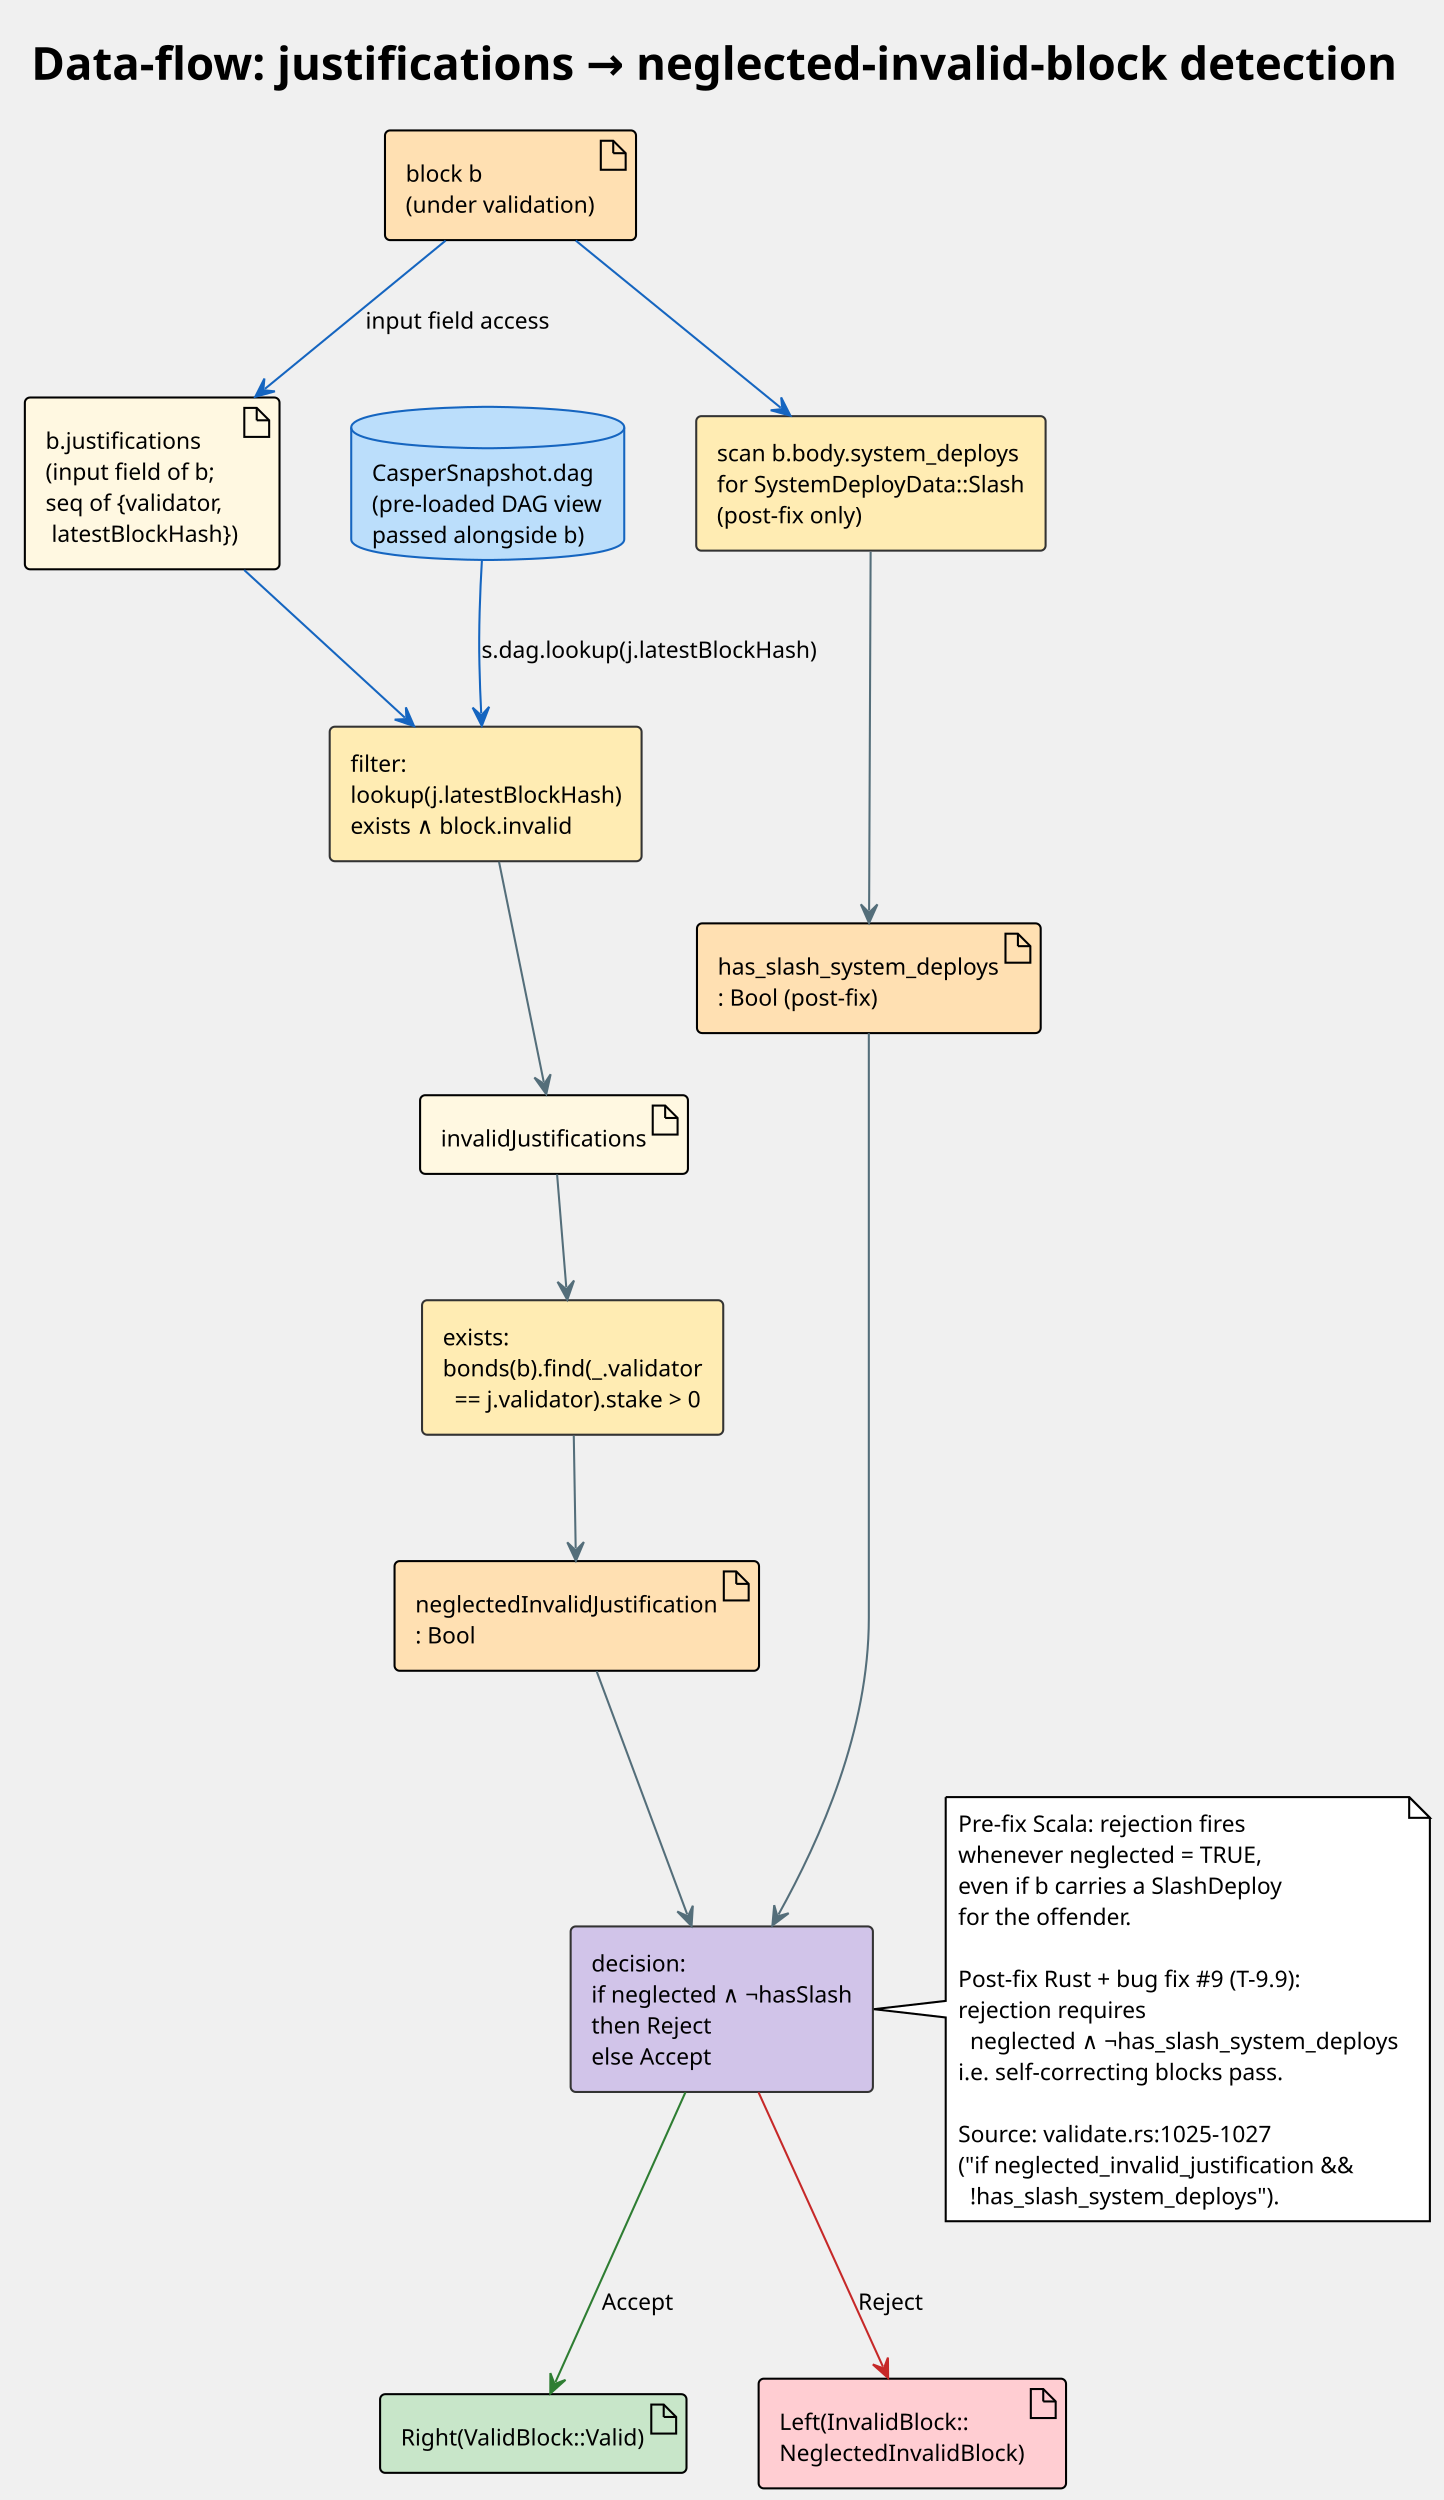
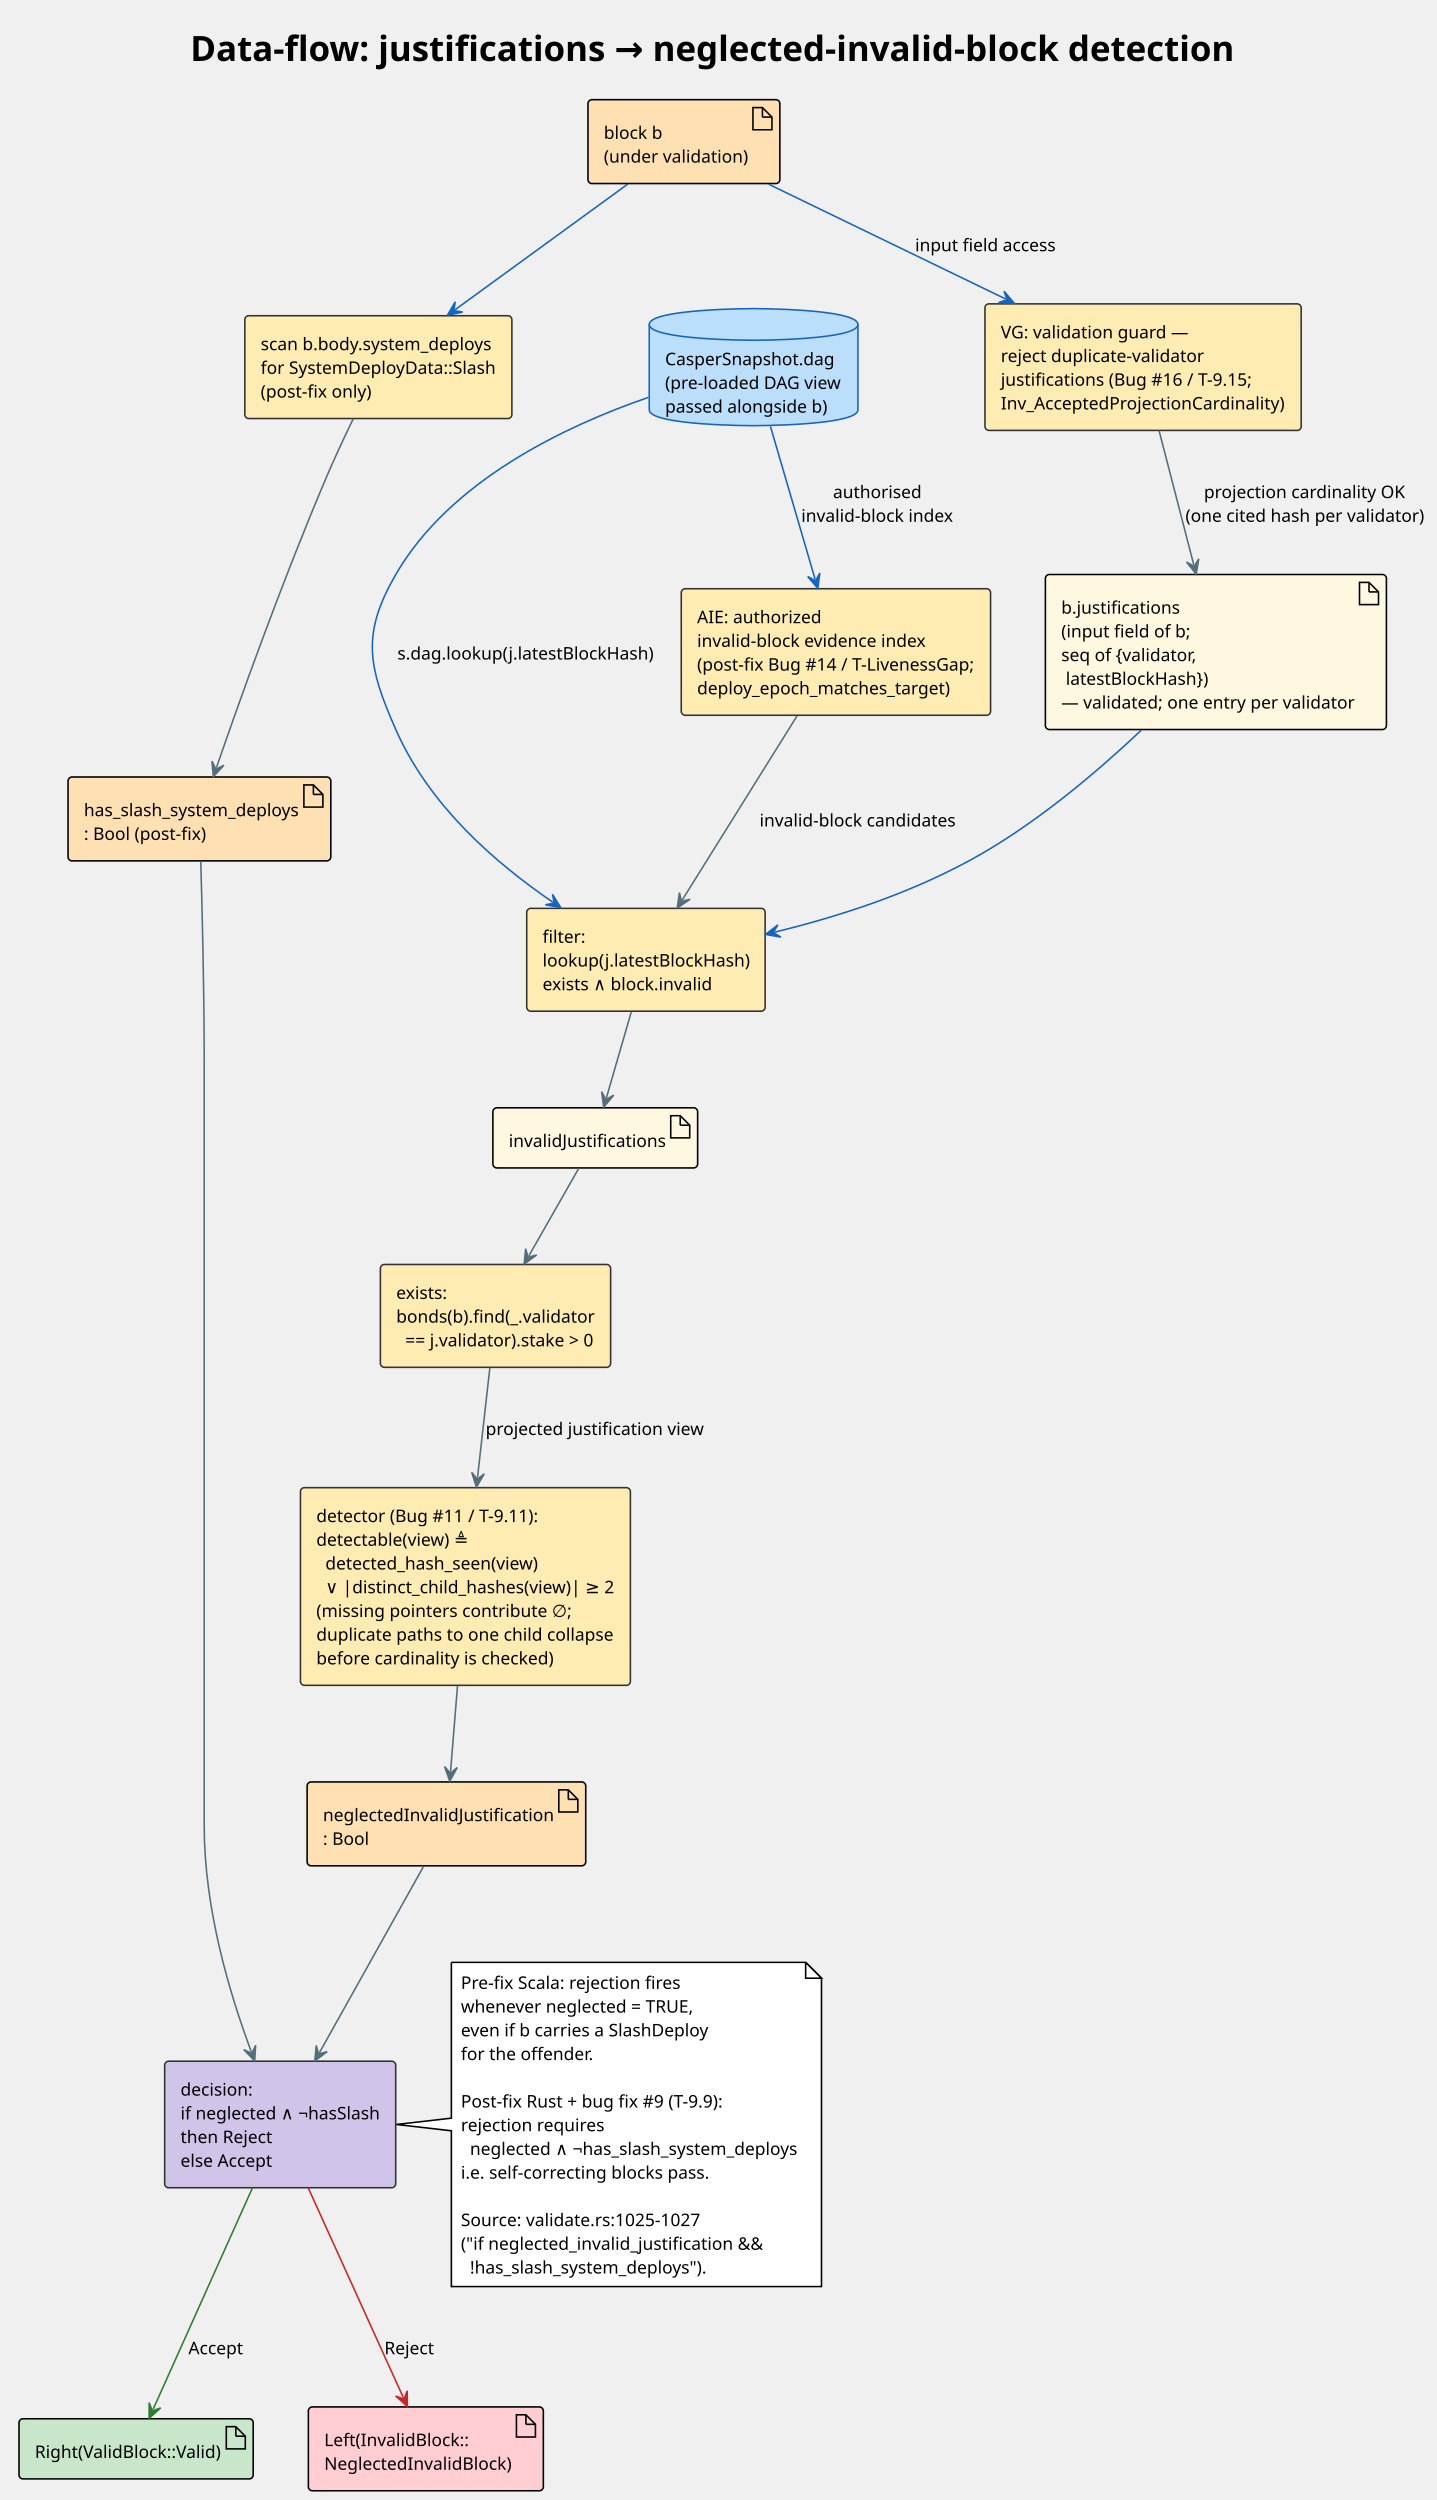
- <svg xmlns="http://www.w3.org/2000/svg" contentStyleType="text/css" data-diagram-type="DESCRIPTION" height="1207px" preserveAspectRatio="none" style="width:697px;height:1207px;background:#FFFFFF;" version="1.1" viewBox="0 0 697 1207" width="697px" zoomAndPan="magnify">
+ <svg xmlns="http://www.w3.org/2000/svg" contentStyleType="text/css" data-diagram-type="DESCRIPTION" height="1579px" preserveAspectRatio="none" style="width:907px;height:1579px;background:#FFFFFF;" version="1.1" viewBox="0 0 907 1579" width="907px" zoomAndPan="magnify">
  <defs />
  <g>
    <g class="title" data-source-line="27">
-       <text fill="#000000" font-family="'sans-serif'" font-size="22" font-weight="bold" lengthAdjust="spacing" textLength="658.218" x="15.066" y="38.518">Data-flow: justifications → neglected-invalid-block detection</text>
+       <text fill="#000000" font-family="'sans-serif'" font-size="22" font-weight="bold" lengthAdjust="spacing" textLength="658.218" x="120.172" y="38.518">Data-flow: justifications → neglected-invalid-block detection</text>
    </g>
    <g class="entity" data-qualified-name="B" data-source-line="35" id="ent0002">
-       <rect fill="#FFE0B2" height="52.964" rx="2.5" ry="2.5" style="stroke:#000000;stroke-width:1;" width="121.2" x="185.87" y="62.964" />
-       <polygon fill="#FFE0B2" points="290.07,67.964,290.07,81.964,302.07,81.964,302.07,73.964,296.07,67.964,290.07,67.964" style="stroke:#000000;stroke-width:1;" />
-       <line style="stroke:#000000;stroke-width:1;" x1="296.07" x2="296.07" y1="67.964" y2="73.964" />
-       <line style="stroke:#000000;stroke-width:1;" x1="302.07" x2="296.07" y1="73.964" y2="73.964" />
-       <text fill="#000000" font-family="'sans-serif'" font-size="11" lengthAdjust="spacing" textLength="37.037" x="195.87" y="87.723">block b</text>
-       <text fill="#000000" font-family="'sans-serif'" font-size="11" lengthAdjust="spacing" textLength="91.2" x="195.87" y="102.705">(under validation)</text>
-     </g>
-     <g class="entity" data-qualified-name="J" data-source-line="36" id="ent0003">
-       <rect fill="#FFF8E1" height="82.928" rx="2.5" ry="2.5" style="stroke:#000000;stroke-width:1;" width="122.949" x="12" y="191.924" />
-       <polygon fill="#FFF8E1" points="117.949,196.924,117.949,210.924,129.949,210.924,129.949,202.924,123.949,196.924,117.949,196.924" style="stroke:#000000;stroke-width:1;" />
-       <line style="stroke:#000000;stroke-width:1;" x1="123.949" x2="123.949" y1="196.924" y2="202.924" />
-       <line style="stroke:#000000;stroke-width:1;" x1="129.949" x2="123.949" y1="202.924" y2="202.924" />
-       <text fill="#000000" font-family="'sans-serif'" font-size="11" lengthAdjust="spacing" textLength="75.031" x="22" y="216.683">b.justifications</text>
-       <text fill="#000000" font-family="'sans-serif'" font-size="11" lengthAdjust="spacing" textLength="81.63" x="22" y="231.665">(input field of b;</text>
-       <text fill="#000000" font-family="'sans-serif'" font-size="11" lengthAdjust="spacing" textLength="87.064" x="22" y="246.647">seq of {validator,</text>
-       <text fill="#000000" font-family="'sans-serif'" font-size="11" lengthAdjust="spacing" textLength="90.089" x="24.86" y="261.629">latestBlockHash})</text>
-     </g>
-     <g class="entity" data-qualified-name="S" data-source-line="37" id="ent0004">
-       <path d="M169.57,206.414 C169.57,196.414 235.477,196.414 235.477,196.414 C235.477,196.414 301.384,196.414 301.384,206.414 L301.384,260.36 C301.384,270.36 235.477,270.36 235.477,270.36 C235.477,270.36 169.57,270.36 169.57,260.36 L169.57,206.414" fill="#BBDEFB" style="stroke:#1565C0;stroke-width:1;" />
-       <path d="M169.57,206.414 C169.57,216.414 235.477,216.414 235.477,216.414 C235.477,216.414 301.384,216.414 301.384,206.414" fill="none" style="stroke:#1565C0;stroke-width:1;" />
-       <text fill="#000000" font-family="'sans-serif'" font-size="11" lengthAdjust="spacing" textLength="107.018" x="179.57" y="232.173">CasperSnapshot.dag</text>
-       <text fill="#000000" font-family="'sans-serif'" font-size="11" lengthAdjust="spacing" textLength="111.814" x="179.57" y="247.155">(pre-loaded DAG view</text>
-       <text fill="#000000" font-family="'sans-serif'" font-size="11" lengthAdjust="spacing" textLength="102.53" x="179.57" y="262.137">passed alongside b)</text>
-     </g>
-     <g class="entity" data-qualified-name="F1" data-source-line="39" id="ent0005">
-       <rect fill="#FFECB3" height="64.946" rx="2.5" ry="2.5" style="stroke:#333333;stroke-width:1;" width="150.58" x="159.18" y="350.854" />
-       <text fill="#000000" font-family="'sans-serif'" font-size="11" lengthAdjust="spacing" textLength="27.126" x="169.18" y="372.613">filter:</text>
-       <text fill="#000000" font-family="'sans-serif'" font-size="11" lengthAdjust="spacing" textLength="130.58" x="169.18" y="387.595">lookup(j.latestBlockHash)</text>
-       <text fill="#000000" font-family="'sans-serif'" font-size="11" lengthAdjust="spacing" textLength="107.337" x="169.18" y="402.577">exists ∧ block.invalid</text>
-     </g>
-     <g class="entity" data-qualified-name="F2" data-source-line="40" id="ent0006">
-       <rect fill="#FFECB3" height="64.946" rx="2.5" ry="2.5" style="stroke:#333333;stroke-width:1;" width="145.421" x="203.76" y="627.744" />
-       <text fill="#000000" font-family="'sans-serif'" font-size="11" lengthAdjust="spacing" textLength="32.318" x="213.76" y="649.503">exists:</text>
-       <text fill="#000000" font-family="'sans-serif'" font-size="11" lengthAdjust="spacing" textLength="125.421" x="213.76" y="664.485">bonds(b).find(_.validator</text>
-       <text fill="#000000" font-family="'sans-serif'" font-size="11" lengthAdjust="spacing" textLength="118.81" x="219.48" y="679.467">== j.validator).stake &gt; 0</text>
-     </g>
-     <g class="entity" data-qualified-name="F3" data-source-line="41" id="ent0007">
-       <rect fill="#FFECB3" height="64.946" rx="2.5" ry="2.5" style="stroke:#333333;stroke-width:1;" width="168.675" x="336.14" y="200.914" />
-       <text fill="#000000" font-family="'sans-serif'" font-size="11" lengthAdjust="spacing" textLength="146.431" x="346.14" y="222.673">scan b.body.system_deploys</text>
-       <text fill="#000000" font-family="'sans-serif'" font-size="11" lengthAdjust="spacing" textLength="148.675" x="346.14" y="237.655">for SystemDeployData::Slash</text>
-       <text fill="#000000" font-family="'sans-serif'" font-size="11" lengthAdjust="spacing" textLength="70.004" x="346.14" y="252.637">(post-fix only)</text>
-     </g>
-     <g class="entity" data-qualified-name="IJ" data-source-line="43" id="ent0008">
-       <rect fill="#FFF8E1" height="37.982" rx="2.5" ry="2.5" style="stroke:#000000;stroke-width:1;" width="129.318" x="202.82" y="528.764" />
-       <polygon fill="#FFF8E1" points="315.138,533.764,315.138,547.764,327.138,547.764,327.138,539.764,321.138,533.764,315.138,533.764" style="stroke:#000000;stroke-width:1;" />
-       <line style="stroke:#000000;stroke-width:1;" x1="321.138" x2="321.138" y1="533.764" y2="539.764" />
-       <line style="stroke:#000000;stroke-width:1;" x1="327.138" x2="321.138" y1="539.764" y2="539.764" />
-       <text fill="#000000" font-family="'sans-serif'" font-size="11" lengthAdjust="spacing" textLength="99.318" x="212.82" y="553.523">invalidJustifications</text>
-     </g>
-     <g class="entity" data-qualified-name="N" data-source-line="44" id="ent0009">
-       <rect fill="#FFE0B2" height="52.964" rx="2.5" ry="2.5" style="stroke:#000000;stroke-width:1;" width="175.969" x="190.49" y="753.694" />
-       <polygon fill="#FFE0B2" points="349.459,758.694,349.459,772.694,361.459,772.694,361.459,764.694,355.459,758.694,349.459,758.694" style="stroke:#000000;stroke-width:1;" />
-       <line style="stroke:#000000;stroke-width:1;" x1="355.459" x2="355.459" y1="758.694" y2="764.694" />
-       <line style="stroke:#000000;stroke-width:1;" x1="361.459" x2="355.459" y1="764.694" y2="764.694" />
-       <text fill="#000000" font-family="'sans-serif'" font-size="11" lengthAdjust="spacing" textLength="145.969" x="200.49" y="778.453">neglectedInvalidJustification</text>
-       <text fill="#000000" font-family="'sans-serif'" font-size="11" lengthAdjust="spacing" textLength="29.106" x="200.49" y="793.435">: Bool</text>
-     </g>
-     <g class="entity" data-qualified-name="HS" data-source-line="45" id="ent0010">
-       <rect fill="#FFE0B2" height="52.964" rx="2.5" ry="2.5" style="stroke:#000000;stroke-width:1;" width="165.948" x="336.5" y="445.804" />
-       <polygon fill="#FFE0B2" points="485.448,450.804,485.448,464.804,497.448,464.804,497.448,456.804,491.448,450.804,485.448,450.804" style="stroke:#000000;stroke-width:1;" />
-       <line style="stroke:#000000;stroke-width:1;" x1="491.448" x2="491.448" y1="450.804" y2="456.804" />
-       <line style="stroke:#000000;stroke-width:1;" x1="497.448" x2="491.448" y1="456.804" y2="456.804" />
-       <text fill="#000000" font-family="'sans-serif'" font-size="11" lengthAdjust="spacing" textLength="135.948" x="346.5" y="470.563">has_slash_system_deploys</text>
-       <text fill="#000000" font-family="'sans-serif'" font-size="11" lengthAdjust="spacing" textLength="77.209" x="346.5" y="485.545">: Bool (post-fix)</text>
-     </g>
-     <g class="entity" data-qualified-name="DEC" data-source-line="47" id="ent0011">
-       <rect fill="#D1C4E9" height="79.928" rx="2.5" ry="2.5" style="stroke:#333333;stroke-width:1;" width="145.926" x="275.51" y="930.074" />
-       <text fill="#000000" font-family="'sans-serif'" font-size="11" lengthAdjust="spacing" textLength="45.595" x="285.51" y="951.833">decision:</text>
-       <text fill="#000000" font-family="'sans-serif'" font-size="11" lengthAdjust="spacing" textLength="125.926" x="285.51" y="966.815">if neglected ∧ ¬hasSlash</text>
-       <text fill="#000000" font-family="'sans-serif'" font-size="11" lengthAdjust="spacing" textLength="57.97" x="285.51" y="981.797">then Reject</text>
-       <text fill="#000000" font-family="'sans-serif'" font-size="11" lengthAdjust="spacing" textLength="57.904" x="285.51" y="996.779">else Accept</text>
-     </g>
-     <g class="entity" data-qualified-name="OK" data-source-line="49" id="ent0012">
-       <rect fill="#C8E6C9" height="37.982" rx="2.5" ry="2.5" style="stroke:#000000;stroke-width:1;" width="147.93" x="183.51" y="1155.914" />
-       <polygon fill="#C8E6C9" points="314.44,1160.914,314.44,1174.914,326.44,1174.914,326.44,1166.914,320.44,1160.914,314.44,1160.914" style="stroke:#000000;stroke-width:1;" />
-       <line style="stroke:#000000;stroke-width:1;" x1="320.44" x2="320.44" y1="1160.914" y2="1166.914" />
-       <line style="stroke:#000000;stroke-width:1;" x1="326.44" x2="320.44" y1="1166.914" y2="1166.914" />
-       <text fill="#000000" font-family="'sans-serif'" font-size="11" lengthAdjust="spacing" textLength="117.93" x="193.51" y="1180.673">Right(ValidBlock::Valid)</text>
-     </g>
-     <g class="entity" data-qualified-name="REJ" data-source-line="50" id="ent0013">
-       <rect fill="#FFCDD2" height="52.964" rx="2.5" ry="2.5" style="stroke:#000000;stroke-width:1;" width="148.414" x="366.27" y="1148.424" />
-       <polygon fill="#FFCDD2" points="497.684,1153.424,497.684,1167.424,509.684,1167.424,509.684,1159.424,503.684,1153.424,497.684,1153.424" style="stroke:#000000;stroke-width:1;" />
-       <line style="stroke:#000000;stroke-width:1;" x1="503.684" x2="503.684" y1="1153.424" y2="1159.424" />
-       <line style="stroke:#000000;stroke-width:1;" x1="509.684" x2="503.684" y1="1159.424" y2="1159.424" />
-       <text fill="#000000" font-family="'sans-serif'" font-size="11" lengthAdjust="spacing" textLength="91.442" x="376.27" y="1173.183">Left(InvalidBlock::</text>
-       <text fill="#000000" font-family="'sans-serif'" font-size="11" lengthAdjust="spacing" textLength="118.414" x="376.27" y="1188.165">NeglectedInvalidBlock)</text>
-     </g>
-     <g class="entity" data-qualified-name="GMN26" data-source-line="66" id="ent0027">
-       <path d="M456.59,867.654 L456.59,966.034 L421.86,970.034 L456.59,974.034 L456.59,1072.419 A0,0 0 0 0 456.59,1072.419 L690.35,1072.419 A0,0 0 0 0 690.35,1072.419 L690.35,877.654 L680.35,867.654 L456.59,867.654 A0,0 0 0 0 456.59,867.654" fill="#FFFFFF" style="stroke:#000000;stroke-width:1;" />
-       <path d="M680.35,867.654 L680.35,877.654 L690.35,877.654 L680.35,867.654" fill="#FFFFFF" style="stroke:#000000;stroke-width:1;" />
-       <text fill="#000000" font-family="'sans-serif'" font-size="11" lengthAdjust="spacing" textLength="139.38" x="462.59" y="884.413">Pre-fix Scala: rejection fires</text>
-       <text fill="#000000" font-family="'sans-serif'" font-size="11" lengthAdjust="spacing" textLength="146.948" x="462.59" y="899.395">whenever neglected = TRUE,</text>
-       <text fill="#000000" font-family="'sans-serif'" font-size="11" lengthAdjust="spacing" textLength="156.716" x="462.59" y="914.377">even if b carries a SlashDeploy</text>
-       <text fill="#000000" font-family="'sans-serif'" font-size="11" lengthAdjust="spacing" textLength="85.359" x="462.59" y="929.359">for the offender.</text>
-       <text fill="#000000" font-family="'sans-serif'" font-size="11" lengthAdjust="spacing" textLength="2.86" x="462.59" y="944.341"> </text>
-       <text fill="#000000" font-family="'sans-serif'" font-size="11" lengthAdjust="spacing" textLength="165.769" x="462.59" y="959.322">Post-fix Rust + bug fix #9 (T-9.9):</text>
-       <text fill="#000000" font-family="'sans-serif'" font-size="11" lengthAdjust="spacing" textLength="91.354" x="462.59" y="974.304">rejection requires</text>
-       <text fill="#000000" font-family="'sans-serif'" font-size="11" lengthAdjust="spacing" textLength="207.04" x="468.31" y="989.286">neglected ∧ ¬has_slash_system_deploys</text>
-       <text fill="#000000" font-family="'sans-serif'" font-size="11" lengthAdjust="spacing" textLength="157.134" x="462.59" y="1004.268">i.e. self-correcting blocks pass.</text>
-       <text fill="#000000" font-family="'sans-serif'" font-size="11" lengthAdjust="spacing" textLength="2.86" x="462.59" y="1019.25"> </text>
-       <text fill="#000000" font-family="'sans-serif'" font-size="11" lengthAdjust="spacing" textLength="151.458" x="462.59" y="1034.232">Source: validate.rs:1025-1027</text>
-       <text fill="#000000" font-family="'sans-serif'" font-size="11" lengthAdjust="spacing" textLength="190.915" x="462.59" y="1049.214">("if neglected_invalid_justification &amp;&amp;</text>
-       <text fill="#000000" font-family="'sans-serif'" font-size="11" lengthAdjust="spacing" textLength="149.643" x="468.31" y="1064.196">!has_slash_system_deploys").</text>
-     </g>
-     <g class="link" data-entity-1="ent0002" data-entity-2="ent0003" data-link-type="dependency" data-source-line="52" id="lnk14">
-       <path d="M215.15,116.154 C189.54,137.164 157.498,163.448 127.878,187.758" fill="none" id="B-to-J" style="stroke:#1565C0;stroke-width:1;" />
-       <polygon fill="#1565C0" points="123.24,191.564,132.735,188.946,127.105,188.392,127.659,182.762,123.24,191.564" style="stroke:#1565C0;stroke-width:1;" />
-       <text fill="#000000" font-family="'sans-serif'" font-size="11" lengthAdjust="spacing" textLength="88.791" x="176.47" y="158.683">input field access</text>
-     </g>
-     <g class="link" data-entity-1="ent0003" data-entity-2="ent0005" data-link-type="dependency" data-source-line="53" id="lnk15">
-       <path d="M117.89,275.204 C143.77,298.984 171.502,324.464 195.472,346.494" fill="none" id="J-to-F1" style="stroke:#1565C0;stroke-width:1;" />
-       <polygon fill="#1565C0" points="199.89,350.554,195.97,341.519,196.209,347.171,190.557,347.409,199.89,350.554" style="stroke:#1565C0;stroke-width:1;" />
-     </g>
-     <g class="link" data-entity-1="ent0004" data-entity-2="ent0005" data-link-type="dependency" data-source-line="54" id="lnk16">
-       <path d="M232.66,270.554 C231.75,286.044 231.07,304.334 231.47,320.854 C231.71,330.464 231.854,334.931 232.324,344.441" fill="none" id="S-to-F1" style="stroke:#1565C0;stroke-width:1;" />
-       <polygon fill="#1565C0" points="232.62,350.434,236.171,341.248,232.373,345.44,228.181,341.642,232.62,350.434" style="stroke:#1565C0;stroke-width:1;" />
-       <text fill="#000000" font-family="'sans-serif'" font-size="11" lengthAdjust="spacing" textLength="161.446" x="232.47" y="317.613">s.dag.lookup(j.latestBlockHash)</text>
-     </g>
-     <g class="link" data-entity-1="ent0005" data-entity-2="ent0008" data-link-type="dependency" data-source-line="55" id="lnk17">
-       <path d="M240.92,416.034 C247.71,449.454 256.975,495.084 262.525,522.394" fill="none" id="F1-to-IJ" style="stroke:#546E7A;stroke-width:1;" />
-       <polygon fill="#546E7A" points="263.72,528.274,265.848,518.658,262.724,523.374,258.008,520.251,263.72,528.274" style="stroke:#546E7A;stroke-width:1;" />
-     </g>
-     <g class="link" data-entity-1="ent0008" data-entity-2="ent0006" data-link-type="dependency" data-source-line="56" id="lnk18">
-       <path d="M268.96,566.994 C270.3,583.414 271.802,601.934 273.402,621.554" fill="none" id="IJ-to-F2" style="stroke:#546E7A;stroke-width:1;" />
-       <polygon fill="#546E7A" points="273.89,627.534,277.145,618.239,273.484,622.551,269.172,618.889,273.89,627.534" style="stroke:#546E7A;stroke-width:1;" />
-     </g>
-     <g class="link" data-entity-1="ent0006" data-entity-2="ent0009" data-link-type="dependency" data-source-line="57" id="lnk19">
-       <path d="M277.02,693.144 C277.34,712.104 277.639,729.845 277.938,747.575" fill="none" id="F2-to-N" style="stroke:#546E7A;stroke-width:1;" />
-       <polygon fill="#546E7A" points="278.04,753.574,281.887,744.508,277.955,748.575,273.888,744.643,278.04,753.574" style="stroke:#546E7A;stroke-width:1;" />
-     </g>
-     <g class="link" data-entity-1="ent0002" data-entity-2="ent0007" data-link-type="dependency" data-source-line="58" id="lnk20">
-       <path d="M277.98,116.154 C307.07,139.874 345.71,171.402 376.94,196.872" fill="none" id="B-to-F3" style="stroke:#1565C0;stroke-width:1;" />
-       <polygon fill="#1565C0" points="381.59,200.664,377.144,191.876,377.715,197.504,372.087,198.076,381.59,200.664" style="stroke:#1565C0;stroke-width:1;" />
-     </g>
-     <g class="link" data-entity-1="ent0007" data-entity-2="ent0010" data-link-type="dependency" data-source-line="59" id="lnk21">
-       <path d="M420.34,266.344 C420.14,313.824 419.796,396.094 419.606,439.634" fill="none" id="F3-to-HS" style="stroke:#546E7A;stroke-width:1;" />
-       <polygon fill="#546E7A" points="419.58,445.634,423.619,436.652,419.602,440.634,415.619,436.617,419.58,445.634" style="stroke:#546E7A;stroke-width:1;" />
-     </g>
-     <g class="link" data-entity-1="ent0009" data-entity-2="ent0011" data-link-type="dependency" data-source-line="60" id="lnk22">
-       <path d="M288.06,806.904 C299.89,838.654 318.036,887.351 331.796,924.292" fill="none" id="N-to-DEC" style="stroke:#546E7A;stroke-width:1;" />
-       <polygon fill="#546E7A" points="333.89,929.914,334.497,920.084,332.145,925.229,327,922.876,333.89,929.914" style="stroke:#546E7A;stroke-width:1;" />
-     </g>
-     <g class="link" data-entity-1="ent0010" data-entity-2="ent0011" data-link-type="dependency" data-source-line="61" id="lnk23">
-       <path d="M419.47,498.824 C419.47,523.784 419.47,562.884 419.47,596.744 C419.47,596.744 419.47,596.744 419.47,781.174 C419.47,835.214 396.366,887.44 375.826,924.38" fill="none" id="HS-to-DEC" style="stroke:#546E7A;stroke-width:1;" />
-       <polygon fill="#546E7A" points="372.91,929.624,380.78,923.702,375.34,925.254,373.788,919.814,372.91,929.624" style="stroke:#546E7A;stroke-width:1;" />
-     </g>
-     <g class="link" data-entity-1="ent0011" data-entity-2="ent0012" data-link-type="dependency" data-source-line="62" id="lnk24">
-       <path d="M330.93,1010.154 C311.3,1053.904 282.806,1117.44 268.146,1150.11" fill="none" id="DEC-to-OK" style="stroke:#2E7D32;stroke-width:1;" />
-       <polygon fill="#2E7D32" points="265.69,1155.584,273.024,1149.011,267.737,1151.022,265.725,1145.735,265.69,1155.584" style="stroke:#2E7D32;stroke-width:1;" />
-       <text fill="#000000" font-family="'sans-serif'" font-size="11" lengthAdjust="spacing" textLength="34.529" x="290.51" y="1115.183">Accept</text>
-     </g>
-     <g class="link" data-entity-1="ent0011" data-entity-2="ent0013" data-link-type="dependency" data-source-line="63" id="lnk25">
-       <path d="M366.21,1010.154 C384.65,1050.794 410.482,1107.77 426.292,1142.63" fill="none" id="DEC-to-REJ" style="stroke:#C62828;stroke-width:1;" />
-       <polygon fill="#C62828" points="428.77,1148.094,428.695,1138.245,426.705,1143.541,421.41,1141.55,428.77,1148.094" style="stroke:#C62828;stroke-width:1;" />
-       <text fill="#000000" font-family="'sans-serif'" font-size="11" lengthAdjust="spacing" textLength="31.339" x="414.29" y="1115.183">Reject</text>
+       <rect fill="#FFE0B2" height="52.964" rx="2.5" ry="2.5" style="stroke:#000000;stroke-width:1;" width="121.2" x="371.36" y="62.964" />
+       <polygon fill="#FFE0B2" points="475.56,67.964,475.56,81.964,487.56,81.964,487.56,73.964,481.56,67.964,475.56,67.964" style="stroke:#000000;stroke-width:1;" />
+       <line style="stroke:#000000;stroke-width:1;" x1="481.56" x2="481.56" y1="67.964" y2="73.964" />
+       <line style="stroke:#000000;stroke-width:1;" x1="487.56" x2="481.56" y1="73.964" y2="73.964" />
+       <text fill="#000000" font-family="'sans-serif'" font-size="11" lengthAdjust="spacing" textLength="37.037" x="381.36" y="87.723">block b</text>
+       <text fill="#000000" font-family="'sans-serif'" font-size="11" lengthAdjust="spacing" textLength="91.2" x="381.36" y="102.705">(under validation)</text>
+     </g>
+     <g class="entity" data-qualified-name="VG" data-source-line="36" id="ent0003">
+       <rect fill="#FFECB3" height="79.928" rx="2.5" ry="2.5" style="stroke:#333333;stroke-width:1;" width="199.728" x="622.1" y="191.924" />
+       <text fill="#000000" font-family="'sans-serif'" font-size="11" lengthAdjust="spacing" textLength="118.81" x="632.1" y="213.683">VG: validation guard —</text>
+       <text fill="#000000" font-family="'sans-serif'" font-size="11" lengthAdjust="spacing" textLength="128.611" x="632.1" y="228.665">reject duplicate-validator</text>
+       <text fill="#000000" font-family="'sans-serif'" font-size="11" lengthAdjust="spacing" textLength="158.982" x="632.1" y="243.647">justifications (Bug #16 / T-9.15;</text>
+       <text fill="#000000" font-family="'sans-serif'" font-size="11" lengthAdjust="spacing" textLength="179.728" x="632.1" y="258.629">Inv_AcceptedProjectionCardinality)</text>
+     </g>
+     <g class="entity" data-qualified-name="J" data-source-line="37" id="ent0004">
+       <rect fill="#FFF8E1" height="97.909" rx="2.5" ry="2.5" style="stroke:#000000;stroke-width:1;" width="215.393" x="660.27" y="362.854" />
+       <polygon fill="#FFF8E1" points="858.663,367.854,858.663,381.854,870.663,381.854,870.663,373.854,864.663,367.854,858.663,367.854" style="stroke:#000000;stroke-width:1;" />
+       <line style="stroke:#000000;stroke-width:1;" x1="864.663" x2="864.663" y1="367.854" y2="373.854" />
+       <line style="stroke:#000000;stroke-width:1;" x1="870.663" x2="864.663" y1="373.854" y2="373.854" />
+       <text fill="#000000" font-family="'sans-serif'" font-size="11" lengthAdjust="spacing" textLength="75.031" x="670.27" y="387.613">b.justifications</text>
+       <text fill="#000000" font-family="'sans-serif'" font-size="11" lengthAdjust="spacing" textLength="81.63" x="670.27" y="402.595">(input field of b;</text>
+       <text fill="#000000" font-family="'sans-serif'" font-size="11" lengthAdjust="spacing" textLength="87.064" x="670.27" y="417.577">seq of {validator,</text>
+       <text fill="#000000" font-family="'sans-serif'" font-size="11" lengthAdjust="spacing" textLength="90.089" x="673.13" y="432.559">latestBlockHash})</text>
+       <text fill="#000000" font-family="'sans-serif'" font-size="11" lengthAdjust="spacing" textLength="185.393" x="670.27" y="447.541">— validated; one entry per validator</text>
+     </g>
+     <g class="entity" data-qualified-name="S" data-source-line="38" id="ent0005">
+       <path d="M410.06,204.914 C410.06,194.914 475.967,194.914 475.967,194.914 C475.967,194.914 541.874,194.914 541.874,204.914 L541.874,258.86 C541.874,268.86 475.967,268.86 475.967,268.86 C475.967,268.86 410.06,268.86 410.06,258.86 L410.06,204.914" fill="#BBDEFB" style="stroke:#1565C0;stroke-width:1;" />
+       <path d="M410.06,204.914 C410.06,214.914 475.967,214.914 475.967,214.914 C475.967,214.914 541.874,214.914 541.874,204.914" fill="none" style="stroke:#1565C0;stroke-width:1;" />
+       <text fill="#000000" font-family="'sans-serif'" font-size="11" lengthAdjust="spacing" textLength="107.018" x="420.06" y="230.673">CasperSnapshot.dag</text>
+       <text fill="#000000" font-family="'sans-serif'" font-size="11" lengthAdjust="spacing" textLength="111.814" x="420.06" y="245.655">(pre-loaded DAG view</text>
+       <text fill="#000000" font-family="'sans-serif'" font-size="11" lengthAdjust="spacing" textLength="102.53" x="420.06" y="260.637">passed alongside b)</text>
+     </g>
+     <g class="entity" data-qualified-name="F1" data-source-line="40" id="ent0006">
+       <rect fill="#FFECB3" height="64.946" rx="2.5" ry="2.5" style="stroke:#333333;stroke-width:1;" width="150.58" x="332.68" y="573.724" />
+       <text fill="#000000" font-family="'sans-serif'" font-size="11" lengthAdjust="spacing" textLength="27.126" x="342.68" y="595.483">filter:</text>
+       <text fill="#000000" font-family="'sans-serif'" font-size="11" lengthAdjust="spacing" textLength="130.58" x="342.68" y="610.465">lookup(j.latestBlockHash)</text>
+       <text fill="#000000" font-family="'sans-serif'" font-size="11" lengthAdjust="spacing" textLength="107.337" x="342.68" y="625.447">exists ∧ block.invalid</text>
+     </g>
+     <g class="entity" data-qualified-name="AIE" data-source-line="41" id="ent0007">
+       <rect fill="#FFECB3" height="79.928" rx="2.5" ry="2.5" style="stroke:#333333;stroke-width:1;" width="195.361" x="430.28" y="371.844" />
+       <text fill="#000000" font-family="'sans-serif'" font-size="11" lengthAdjust="spacing" textLength="78.594" x="440.28" y="393.603">AIE: authorized</text>
+       <text fill="#000000" font-family="'sans-serif'" font-size="11" lengthAdjust="spacing" textLength="144.814" x="440.28" y="408.585">invalid-block evidence index</text>
+       <text fill="#000000" font-family="'sans-serif'" font-size="11" lengthAdjust="spacing" textLength="175.361" x="440.28" y="423.567">(post-fix Bug #14 / T-LivenessGap;</text>
+       <text fill="#000000" font-family="'sans-serif'" font-size="11" lengthAdjust="spacing" textLength="160.093" x="440.28" y="438.549">deploy_epoch_matches_target)</text>
+     </g>
+     <g class="entity" data-qualified-name="F2" data-source-line="42" id="ent0008">
+       <rect fill="#FFECB3" height="64.946" rx="2.5" ry="2.5" style="stroke:#333333;stroke-width:1;" width="145.421" x="240.25" y="798.654" />
+       <text fill="#000000" font-family="'sans-serif'" font-size="11" lengthAdjust="spacing" textLength="32.318" x="250.25" y="820.413">exists:</text>
+       <text fill="#000000" font-family="'sans-serif'" font-size="11" lengthAdjust="spacing" textLength="125.421" x="250.25" y="835.395">bonds(b).find(_.validator</text>
+       <text fill="#000000" font-family="'sans-serif'" font-size="11" lengthAdjust="spacing" textLength="118.81" x="255.97" y="850.377">== j.validator).stake &gt; 0</text>
+     </g>
+     <g class="entity" data-qualified-name="F3" data-source-line="43" id="ent0009">
+       <rect fill="#FFECB3" height="64.946" rx="2.5" ry="2.5" style="stroke:#333333;stroke-width:1;" width="168.675" x="154.63" y="199.414" />
+       <text fill="#000000" font-family="'sans-serif'" font-size="11" lengthAdjust="spacing" textLength="146.431" x="164.63" y="221.173">scan b.body.system_deploys</text>
+       <text fill="#000000" font-family="'sans-serif'" font-size="11" lengthAdjust="spacing" textLength="148.675" x="164.63" y="236.155">for SystemDeployData::Slash</text>
+       <text fill="#000000" font-family="'sans-serif'" font-size="11" lengthAdjust="spacing" textLength="70.004" x="164.63" y="251.137">(post-fix only)</text>
+     </g>
+     <g class="entity" data-qualified-name="DET" data-source-line="45" id="ent0010">
+       <rect fill="#FFECB3" height="124.873" rx="2.5" ry="2.5" style="stroke:#333333;stroke-width:1;" width="208.383" x="189.77" y="939.594" />
+       <text fill="#000000" font-family="'sans-serif'" font-size="11" lengthAdjust="spacing" textLength="140.557" x="199.77" y="961.353">detector (Bug #11 / T-9.11):</text>
+       <text fill="#000000" font-family="'sans-serif'" font-size="11" lengthAdjust="spacing" textLength="96.325" x="199.77" y="976.335">detectable(view) ≜</text>
+       <text fill="#000000" font-family="'sans-serif'" font-size="11" lengthAdjust="spacing" textLength="134.518" x="205.49" y="991.317">detected_hash_seen(view)</text>
+       <text fill="#000000" font-family="'sans-serif'" font-size="11" lengthAdjust="spacing" textLength="182.663" x="205.49" y="1006.299">∨ |distinct_child_hashes(view)| ≥ 2</text>
+       <text fill="#000000" font-family="'sans-serif'" font-size="11" lengthAdjust="spacing" textLength="161.337" x="199.77" y="1021.281">(missing pointers contribute ∅;</text>
+       <text fill="#000000" font-family="'sans-serif'" font-size="11" lengthAdjust="spacing" textLength="187.725" x="199.77" y="1036.263">duplicate paths to one child collapse</text>
+       <text fill="#000000" font-family="'sans-serif'" font-size="11" lengthAdjust="spacing" textLength="150.369" x="199.77" y="1051.244">before cardinality is checked)</text>
+     </g>
+     <g class="entity" data-qualified-name="IJ" data-source-line="47" id="ent0011">
+       <rect fill="#FFF8E1" height="37.982" rx="2.5" ry="2.5" style="stroke:#000000;stroke-width:1;" width="129.318" x="311.31" y="699.674" />
+       <polygon fill="#FFF8E1" points="423.628,704.674,423.628,718.674,435.628,718.674,435.628,710.674,429.628,704.674,423.628,704.674" style="stroke:#000000;stroke-width:1;" />
+       <line style="stroke:#000000;stroke-width:1;" x1="429.628" x2="429.628" y1="704.674" y2="710.674" />
+       <line style="stroke:#000000;stroke-width:1;" x1="435.628" x2="429.628" y1="710.674" y2="710.674" />
+       <text fill="#000000" font-family="'sans-serif'" font-size="11" lengthAdjust="spacing" textLength="99.318" x="321.31" y="724.433">invalidJustifications</text>
+     </g>
+     <g class="entity" data-qualified-name="N" data-source-line="48" id="ent0012">
+       <rect fill="#FFE0B2" height="52.964" rx="2.5" ry="2.5" style="stroke:#000000;stroke-width:1;" width="175.969" x="193.98" y="1125.474" />
+       <polygon fill="#FFE0B2" points="352.949,1130.474,352.949,1144.474,364.949,1144.474,364.949,1136.474,358.949,1130.474,352.949,1130.474" style="stroke:#000000;stroke-width:1;" />
+       <line style="stroke:#000000;stroke-width:1;" x1="358.949" x2="358.949" y1="1130.474" y2="1136.474" />
+       <line style="stroke:#000000;stroke-width:1;" x1="364.949" x2="358.949" y1="1136.474" y2="1136.474" />
+       <text fill="#000000" font-family="'sans-serif'" font-size="11" lengthAdjust="spacing" textLength="145.969" x="203.98" y="1150.233">neglectedInvalidJustification</text>
+       <text fill="#000000" font-family="'sans-serif'" font-size="11" lengthAdjust="spacing" textLength="29.106" x="203.98" y="1165.215">: Bool</text>
+     </g>
+     <g class="entity" data-qualified-name="HS" data-source-line="49" id="ent0013">
+       <rect fill="#FFE0B2" height="52.964" rx="2.5" ry="2.5" style="stroke:#000000;stroke-width:1;" width="165.948" x="42.99" y="490.764" />
+       <polygon fill="#FFE0B2" points="191.938,495.764,191.938,509.764,203.938,509.764,203.938,501.764,197.938,495.764,191.938,495.764" style="stroke:#000000;stroke-width:1;" />
+       <line style="stroke:#000000;stroke-width:1;" x1="197.938" x2="197.938" y1="495.764" y2="501.764" />
+       <line style="stroke:#000000;stroke-width:1;" x1="203.938" x2="197.938" y1="501.764" y2="501.764" />
+       <text fill="#000000" font-family="'sans-serif'" font-size="11" lengthAdjust="spacing" textLength="135.948" x="52.99" y="515.523">has_slash_system_deploys</text>
+       <text fill="#000000" font-family="'sans-serif'" font-size="11" lengthAdjust="spacing" textLength="77.209" x="52.99" y="530.505">: Bool (post-fix)</text>
+     </g>
+     <g class="entity" data-qualified-name="DEC" data-source-line="51" id="ent0014">
+       <rect fill="#D1C4E9" height="79.928" rx="2.5" ry="2.5" style="stroke:#333333;stroke-width:1;" width="145.926" x="104" y="1301.854" />
+       <text fill="#000000" font-family="'sans-serif'" font-size="11" lengthAdjust="spacing" textLength="45.595" x="114" y="1323.613">decision:</text>
+       <text fill="#000000" font-family="'sans-serif'" font-size="11" lengthAdjust="spacing" textLength="125.926" x="114" y="1338.595">if neglected ∧ ¬hasSlash</text>
+       <text fill="#000000" font-family="'sans-serif'" font-size="11" lengthAdjust="spacing" textLength="57.97" x="114" y="1353.577">then Reject</text>
+       <text fill="#000000" font-family="'sans-serif'" font-size="11" lengthAdjust="spacing" textLength="57.904" x="114" y="1368.559">else Accept</text>
+     </g>
+     <g class="entity" data-qualified-name="OK" data-source-line="53" id="ent0015">
+       <rect fill="#C8E6C9" height="37.982" rx="2.5" ry="2.5" style="stroke:#000000;stroke-width:1;" width="147.93" x="12" y="1527.694" />
+       <polygon fill="#C8E6C9" points="142.93,1532.694,142.93,1546.694,154.93,1546.694,154.93,1538.694,148.93,1532.694,142.93,1532.694" style="stroke:#000000;stroke-width:1;" />
+       <line style="stroke:#000000;stroke-width:1;" x1="148.93" x2="148.93" y1="1532.694" y2="1538.694" />
+       <line style="stroke:#000000;stroke-width:1;" x1="154.93" x2="148.93" y1="1538.694" y2="1538.694" />
+       <text fill="#000000" font-family="'sans-serif'" font-size="11" lengthAdjust="spacing" textLength="117.93" x="22" y="1552.453">Right(ValidBlock::Valid)</text>
+     </g>
+     <g class="entity" data-qualified-name="REJ" data-source-line="54" id="ent0016">
+       <rect fill="#FFCDD2" height="52.964" rx="2.5" ry="2.5" style="stroke:#000000;stroke-width:1;" width="148.414" x="194.76" y="1520.204" />
+       <polygon fill="#FFCDD2" points="326.174,1525.204,326.174,1539.204,338.174,1539.204,338.174,1531.204,332.174,1525.204,326.174,1525.204" style="stroke:#000000;stroke-width:1;" />
+       <line style="stroke:#000000;stroke-width:1;" x1="332.174" x2="332.174" y1="1525.204" y2="1531.204" />
+       <line style="stroke:#000000;stroke-width:1;" x1="338.174" x2="332.174" y1="1531.204" y2="1531.204" />
+       <text fill="#000000" font-family="'sans-serif'" font-size="11" lengthAdjust="spacing" textLength="91.442" x="204.76" y="1544.963">Left(InvalidBlock::</text>
+       <text fill="#000000" font-family="'sans-serif'" font-size="11" lengthAdjust="spacing" textLength="118.414" x="204.76" y="1559.945">NeglectedInvalidBlock)</text>
+     </g>
+     <g class="entity" data-qualified-name="GMN33" data-source-line="74" id="ent0034">
+       <path d="M285.09,1239.434 L285.09,1337.814 L250.35,1341.814 L285.09,1345.814 L285.09,1444.199 A0,0 0 0 0 285.09,1444.199 L518.85,1444.199 A0,0 0 0 0 518.85,1444.199 L518.85,1249.434 L508.85,1239.434 L285.09,1239.434 A0,0 0 0 0 285.09,1239.434" fill="#FFFFFF" style="stroke:#000000;stroke-width:1;" />
+       <path d="M508.85,1239.434 L508.85,1249.434 L518.85,1249.434 L508.85,1239.434" fill="#FFFFFF" style="stroke:#000000;stroke-width:1;" />
+       <text fill="#000000" font-family="'sans-serif'" font-size="11" lengthAdjust="spacing" textLength="139.38" x="291.09" y="1256.193">Pre-fix Scala: rejection fires</text>
+       <text fill="#000000" font-family="'sans-serif'" font-size="11" lengthAdjust="spacing" textLength="146.948" x="291.09" y="1271.175">whenever neglected = TRUE,</text>
+       <text fill="#000000" font-family="'sans-serif'" font-size="11" lengthAdjust="spacing" textLength="156.716" x="291.09" y="1286.157">even if b carries a SlashDeploy</text>
+       <text fill="#000000" font-family="'sans-serif'" font-size="11" lengthAdjust="spacing" textLength="85.359" x="291.09" y="1301.139">for the offender.</text>
+       <text fill="#000000" font-family="'sans-serif'" font-size="11" lengthAdjust="spacing" textLength="2.86" x="291.09" y="1316.121"> </text>
+       <text fill="#000000" font-family="'sans-serif'" font-size="11" lengthAdjust="spacing" textLength="165.769" x="291.09" y="1331.102">Post-fix Rust + bug fix #9 (T-9.9):</text>
+       <text fill="#000000" font-family="'sans-serif'" font-size="11" lengthAdjust="spacing" textLength="91.354" x="291.09" y="1346.084">rejection requires</text>
+       <text fill="#000000" font-family="'sans-serif'" font-size="11" lengthAdjust="spacing" textLength="207.04" x="296.81" y="1361.066">neglected ∧ ¬has_slash_system_deploys</text>
+       <text fill="#000000" font-family="'sans-serif'" font-size="11" lengthAdjust="spacing" textLength="157.134" x="291.09" y="1376.048">i.e. self-correcting blocks pass.</text>
+       <text fill="#000000" font-family="'sans-serif'" font-size="11" lengthAdjust="spacing" textLength="2.86" x="291.09" y="1391.03"> </text>
+       <text fill="#000000" font-family="'sans-serif'" font-size="11" lengthAdjust="spacing" textLength="151.458" x="291.09" y="1406.012">Source: validate.rs:1025-1027</text>
+       <text fill="#000000" font-family="'sans-serif'" font-size="11" lengthAdjust="spacing" textLength="190.915" x="291.09" y="1420.994">("if neglected_invalid_justification &amp;&amp;</text>
+       <text fill="#000000" font-family="'sans-serif'" font-size="11" lengthAdjust="spacing" textLength="149.643" x="296.81" y="1435.976">!has_slash_system_deploys").</text>
+     </g>
+     <g class="link" data-entity-1="ent0002" data-entity-2="ent0003" data-link-type="dependency" data-source-line="56" id="lnk17">
+       <path d="M485.49,116.364 C528.95,137.414 585.52,164.809 635.12,188.829" fill="none" id="B-to-VG" style="stroke:#1565C0;stroke-width:1;" />
+       <polygon fill="#1565C0" points="640.52,191.444,634.163,183.921,636.02,189.265,630.676,191.121,640.52,191.444" style="stroke:#1565C0;stroke-width:1;" />
+       <text fill="#000000" font-family="'sans-serif'" font-size="11" lengthAdjust="spacing" textLength="88.791" x="577.97" y="158.683">input field access</text>
+     </g>
+     <g class="link" data-entity-1="ent0003" data-entity-2="ent0004" data-link-type="dependency" data-source-line="57" id="lnk18">
+       <path d="M732.06,271.934 C738.96,298.634 746.658,328.385 754.018,356.845" fill="none" id="VG-to-J" style="stroke:#546E7A;stroke-width:1;" />
+       <polygon fill="#546E7A" points="755.52,362.654,757.139,352.939,754.268,357.813,749.394,354.942,755.52,362.654" style="stroke:#546E7A;stroke-width:1;" />
+       <text fill="#000000" font-family="'sans-serif'" font-size="11" lengthAdjust="spacing" textLength="127.489" x="760.396" y="314.613">projection cardinality OK</text>
+       <text fill="#000000" font-family="'sans-serif'" font-size="11" lengthAdjust="spacing" textLength="150.842" x="748.72" y="329.595">(one cited hash per validator)</text>
+     </g>
+     <g class="link" data-entity-1="ent0004" data-entity-2="ent0006" data-link-type="dependency" data-source-line="58" id="lnk19">
+       <path d="M720.84,461.174 C691.69,488.714 652.25,521.954 611.97,543.724 C571.94,565.354 529.106,578.961 489.356,588.741" fill="none" id="J-to-F1" style="stroke:#1565C0;stroke-width:1;" />
+       <polygon fill="#1565C0" points="483.53,590.174,493.225,591.908,488.385,588.98,491.314,584.14,483.53,590.174" style="stroke:#1565C0;stroke-width:1;" />
+     </g>
+     <g class="link" data-entity-1="ent0005" data-entity-2="ent0007" data-link-type="dependency" data-source-line="59" id="lnk20">
+       <path d="M486.61,269.324 C495.32,299.114 505.916,335.385 514.836,365.885" fill="none" id="S-to-AIE" style="stroke:#1565C0;stroke-width:1;" />
+       <polygon fill="#1565C0" points="516.52,371.644,517.833,361.883,515.116,366.845,510.154,364.129,516.52,371.644" style="stroke:#1565C0;stroke-width:1;" />
+       <text fill="#000000" font-family="'sans-serif'" font-size="11" lengthAdjust="spacing" textLength="56.012" x="526.111" y="314.613">authorised</text>
+       <text fill="#000000" font-family="'sans-serif'" font-size="11" lengthAdjust="spacing" textLength="96.073" x="506.08" y="329.595">invalid-block index</text>
+     </g>
+     <g class="link" data-entity-1="ent0007" data-entity-2="ent0006" data-link-type="dependency" data-source-line="60" id="lnk21">
+       <path d="M503.39,452.204 C481.04,488.044 451.634,535.173 430.924,568.393" fill="none" id="AIE-to-F1" style="stroke:#546E7A;stroke-width:1;" />
+       <polygon fill="#546E7A" points="427.75,573.484,435.906,567.963,430.395,569.241,429.117,563.731,427.75,573.484" style="stroke:#546E7A;stroke-width:1;" />
+       <text fill="#000000" font-family="'sans-serif'" font-size="11" lengthAdjust="spacing" textLength="123.881" x="479.71" y="522.003">invalid-block candidates</text>
+     </g>
+     <g class="link" data-entity-1="ent0005" data-entity-2="ent0006" data-link-type="dependency" data-source-line="61" id="lnk22">
+       <path d="M409.56,250.964 C355.95,269.454 284.02,303.984 249.97,362.854 C228.18,400.514 232.42,420.944 249.97,460.764 C271.17,508.884 312.261,544.542 349.191,569.852" fill="none" id="S-to-F1" style="stroke:#1565C0;stroke-width:1;" />
+       <polygon fill="#1565C0" points="354.14,573.244,348.978,564.857,350.016,570.418,344.455,571.456,354.14,573.244" style="stroke:#1565C0;stroke-width:1;" />
+       <text fill="#000000" font-family="'sans-serif'" font-size="11" lengthAdjust="spacing" textLength="161.446" x="250.97" y="416.563">s.dag.lookup(j.latestBlockHash)</text>
+     </g>
+     <g class="link" data-entity-1="ent0006" data-entity-2="ent0011" data-link-type="dependency" data-source-line="62" id="lnk23">
+       <path d="M398.71,639.154 C393.06,658.644 387.711,677.121 382.971,693.471" fill="none" id="F1-to-IJ" style="stroke:#546E7A;stroke-width:1;" />
+       <polygon fill="#546E7A" points="381.3,699.234,387.648,691.704,382.692,694.432,379.964,689.476,381.3,699.234" style="stroke:#546E7A;stroke-width:1;" />
+     </g>
+     <g class="link" data-entity-1="ent0011" data-entity-2="ent0008" data-link-type="dependency" data-source-line="63" id="lnk24">
+       <path d="M365.56,737.904 C356.2,754.324 345.192,773.612 334.002,793.232" fill="none" id="IJ-to-F2" style="stroke:#546E7A;stroke-width:1;" />
+       <polygon fill="#546E7A" points="331.03,798.444,338.963,792.608,333.507,794.101,332.014,788.644,331.03,798.444" style="stroke:#546E7A;stroke-width:1;" />
+     </g>
+     <g class="link" data-entity-1="ent0008" data-entity-2="ent0010" data-link-type="dependency" data-source-line="64" id="lnk25">
+       <path d="M309.39,863.894 C307,885.114 304.461,907.752 301.581,933.342" fill="none" id="F2-to-DET" style="stroke:#546E7A;stroke-width:1;" />
+       <polygon fill="#546E7A" points="300.91,939.304,305.891,930.808,301.469,934.336,297.942,929.913,300.91,939.304" style="stroke:#546E7A;stroke-width:1;" />
+       <text fill="#000000" font-family="'sans-serif'" font-size="11" lengthAdjust="spacing" textLength="138.269" x="306.73" y="906.353">projected justification view</text>
+     </g>
+     <g class="link" data-entity-1="ent0010" data-entity-2="ent0012" data-link-type="dependency" data-source-line="65" id="lnk26">
+       <path d="M288.95,1064.904 C287.24,1085.964 285.905,1102.394 284.555,1119.054" fill="none" id="DET-to-N" style="stroke:#546E7A;stroke-width:1;" />
+       <polygon fill="#546E7A" points="284.07,1125.034,288.784,1116.387,284.474,1120.05,280.81,1115.74,284.07,1125.034" style="stroke:#546E7A;stroke-width:1;" />
+     </g>
+     <g class="link" data-entity-1="ent0002" data-entity-2="ent0009" data-link-type="dependency" data-source-line="66" id="lnk27">
+       <path d="M396.57,116.204 C364.46,139.564 321.881,170.543 287.451,195.603" fill="none" id="B-to-F3" style="stroke:#1565C0;stroke-width:1;" />
+       <polygon fill="#1565C0" points="282.6,199.134,292.231,197.072,286.643,196.192,287.523,190.604,282.6,199.134" style="stroke:#1565C0;stroke-width:1;" />
+     </g>
+     <g class="link" data-entity-1="ent0009" data-entity-2="ent0013" data-link-type="dependency" data-source-line="67" id="lnk28">
+       <path d="M223.09,264.554 C217.45,276.174 211.21,289.514 205.97,301.854 C177.46,368.944 150.679,444.343 136.679,484.873" fill="none" id="F3-to-HS" style="stroke:#546E7A;stroke-width:1;" />
+       <polygon fill="#546E7A" points="134.72,490.544,141.439,483.343,136.352,485.818,133.878,480.731,134.72,490.544" style="stroke:#546E7A;stroke-width:1;" />
+     </g>
+     <g class="link" data-entity-1="ent0012" data-entity-2="ent0014" data-link-type="dependency" data-source-line="68" id="lnk29">
+       <path d="M267.59,1178.684 C249.84,1210.434 222.408,1259.517 201.758,1296.457" fill="none" id="N-to-DEC" style="stroke:#546E7A;stroke-width:1;" />
+       <polygon fill="#546E7A" points="198.83,1301.694,206.713,1295.79,201.27,1297.33,199.73,1291.887,198.83,1301.694" style="stroke:#546E7A;stroke-width:1;" />
+     </g>
+     <g class="link" data-entity-1="ent0013" data-entity-2="ent0014" data-link-type="dependency" data-source-line="69" id="lnk30">
+       <path d="M126.79,544.064 C127.68,574.024 128.97,624.914 128.97,668.674 C128.97,668.674 128.97,668.674 128.97,1152.954 C128.97,1205.634 144.808,1258.491 158.758,1295.991" fill="none" id="HS-to-DEC" style="stroke:#546E7A;stroke-width:1;" />
+       <polygon fill="#546E7A" points="160.85,1301.614,161.461,1291.784,159.107,1296.928,153.963,1294.573,160.85,1301.614" style="stroke:#546E7A;stroke-width:1;" />
+     </g>
+     <g class="link" data-entity-1="ent0014" data-entity-2="ent0015" data-link-type="dependency" data-source-line="70" id="lnk31">
+       <path d="M159.42,1381.934 C139.79,1425.684 111.296,1489.22 96.636,1521.89" fill="none" id="DEC-to-OK" style="stroke:#2E7D32;stroke-width:1;" />
+       <polygon fill="#2E7D32" points="94.18,1527.364,101.514,1520.791,96.227,1522.802,94.215,1517.515,94.18,1527.364" style="stroke:#2E7D32;stroke-width:1;" />
+       <text fill="#000000" font-family="'sans-serif'" font-size="11" lengthAdjust="spacing" textLength="34.529" x="119" y="1486.963">Accept</text>
+     </g>
+     <g class="link" data-entity-1="ent0014" data-entity-2="ent0016" data-link-type="dependency" data-source-line="71" id="lnk32">
+       <path d="M194.7,1381.934 C213.14,1422.574 238.972,1479.55 254.782,1514.41" fill="none" id="DEC-to-REJ" style="stroke:#C62828;stroke-width:1;" />
+       <polygon fill="#C62828" points="257.26,1519.874,257.185,1510.025,255.195,1515.321,249.9,1513.33,257.26,1519.874" style="stroke:#C62828;stroke-width:1;" />
+       <text fill="#000000" font-family="'sans-serif'" font-size="11" lengthAdjust="spacing" textLength="31.339" x="242.78" y="1486.963">Reject</text>
    </g>
  </g>
</svg>
